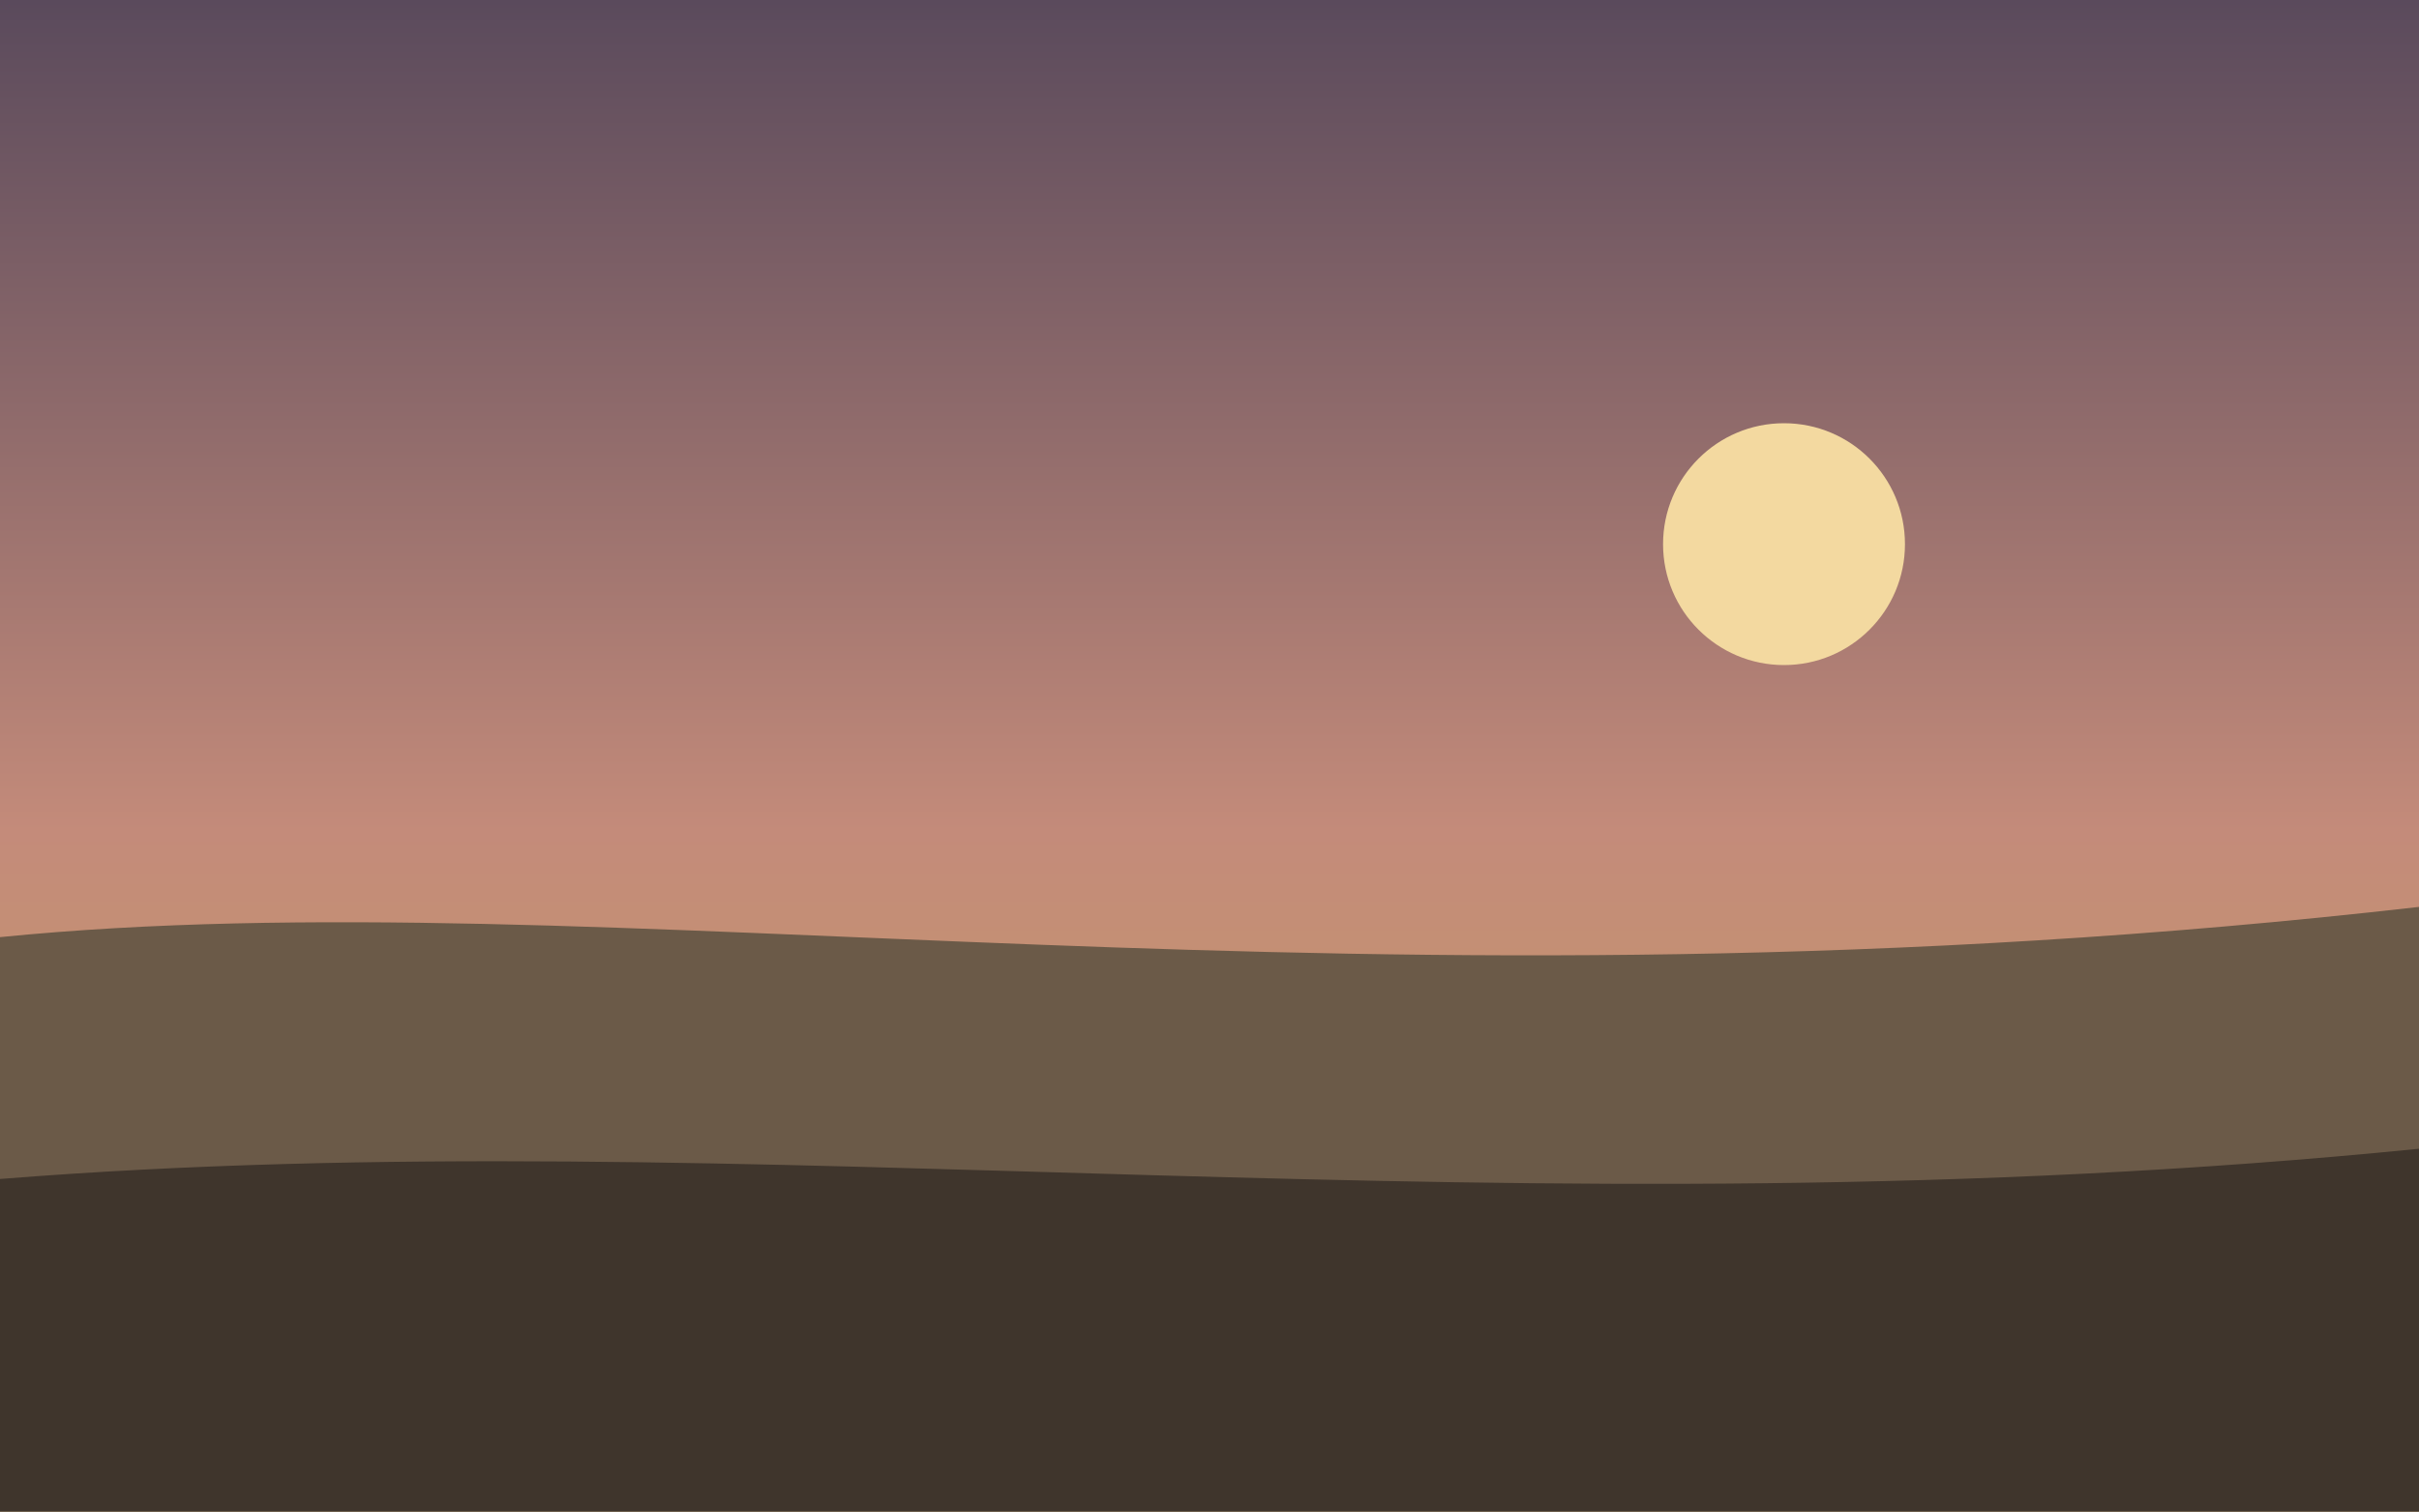
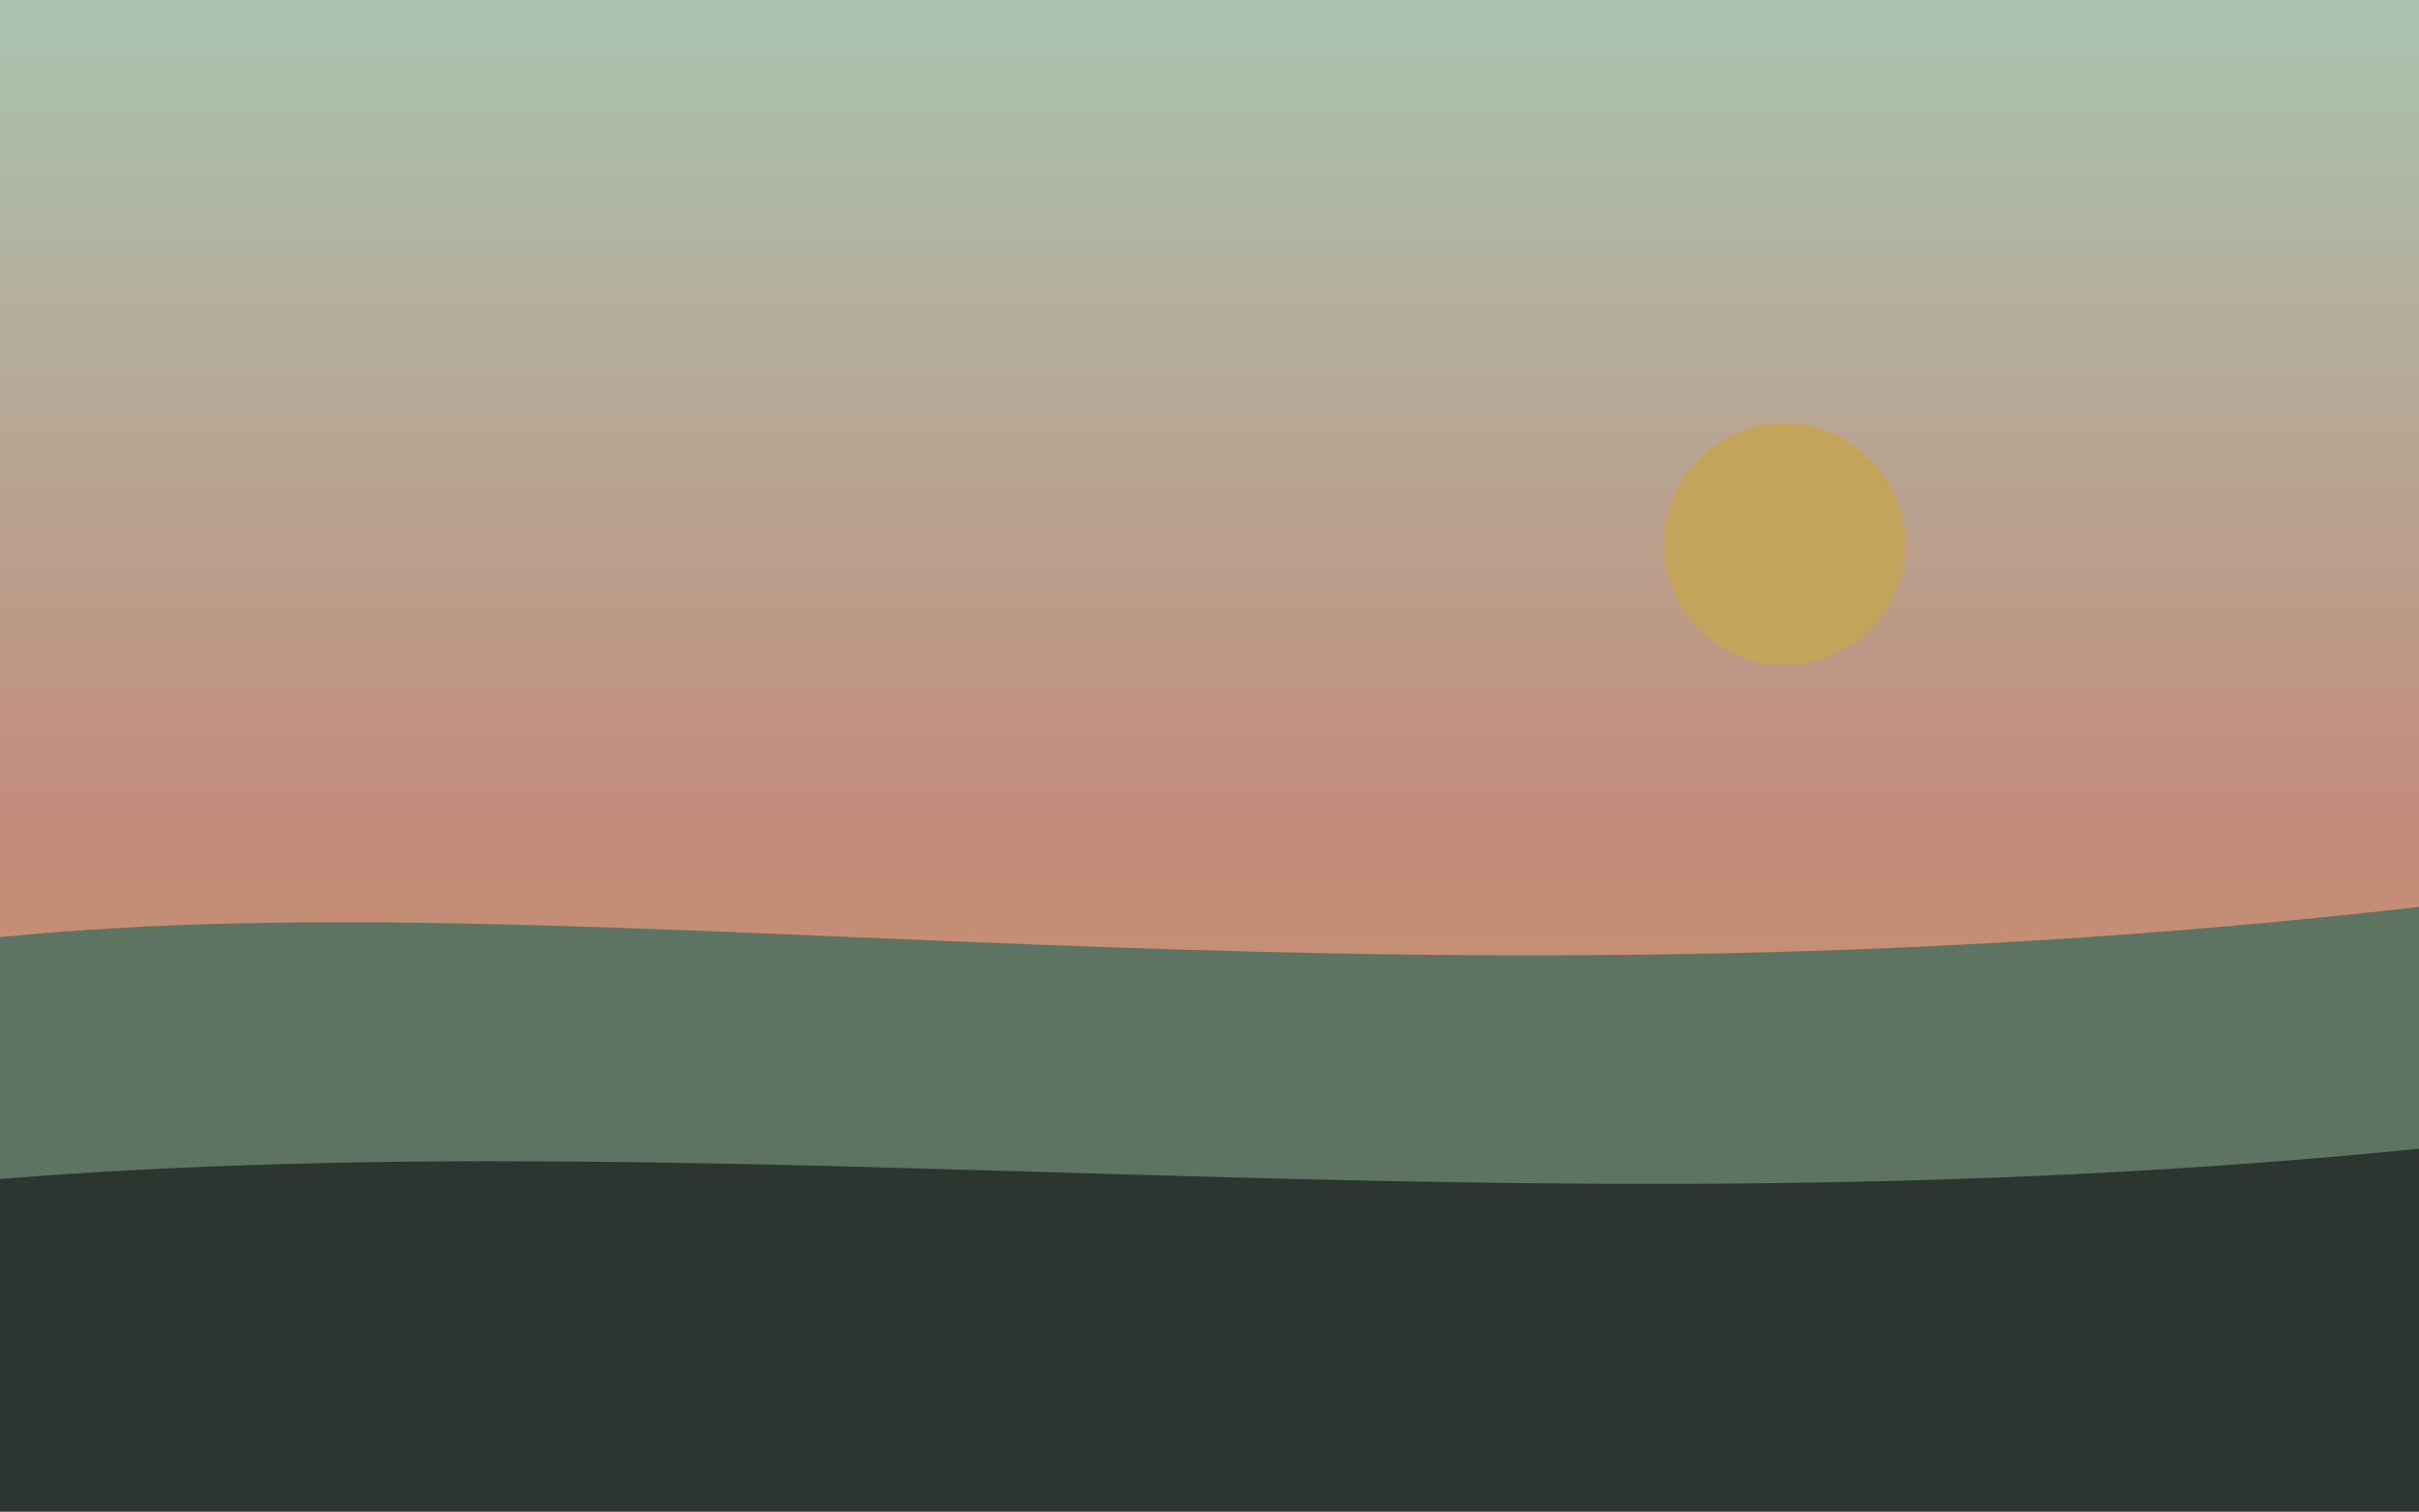
<svg xmlns="http://www.w3.org/2000/svg" viewBox="0 0 1600 1000" role="img" aria-label="Evening Field placeholder">
  <defs>
    <linearGradient id="ef-sky" x1="0" y1="0" x2="0" y2="1">
-       <stop offset="0%" stop-color="#5A4A5C" />
+       <stop offset="0%" stop-color="#A9C4B0" />
      <stop offset="55%" stop-color="#C48B7A" />
      <stop offset="100%" stop-color="#C4A35A" />
    </linearGradient>
  </defs>
  <rect width="1600" height="1000" fill="url(#ef-sky)" />
-   <circle cx="1180" cy="360" r="80" fill="#F3D9A0" />
-   <path d="M0 620 C 400 580, 900 680, 1600 600 L 1600 1000 L 0 1000 Z" fill="#6B5A48" />
-   <path d="M0 780 C 500 740, 1000 820, 1600 760 L 1600 1000 L 0 1000 Z" fill="#3F352C" />
+   <circle cx="1180" cy="360" r="80" fill="#C4A35A" />
+   <path d="M0 620 C 400 580, 900 680, 1600 600 L 1600 1000 L 0 1000 Z" fill="#5E7462" />
+   <path d="M0 780 C 500 740, 1000 820, 1600 760 L 1600 1000 L 0 1000 Z" fill="#2C3530" />
</svg>
